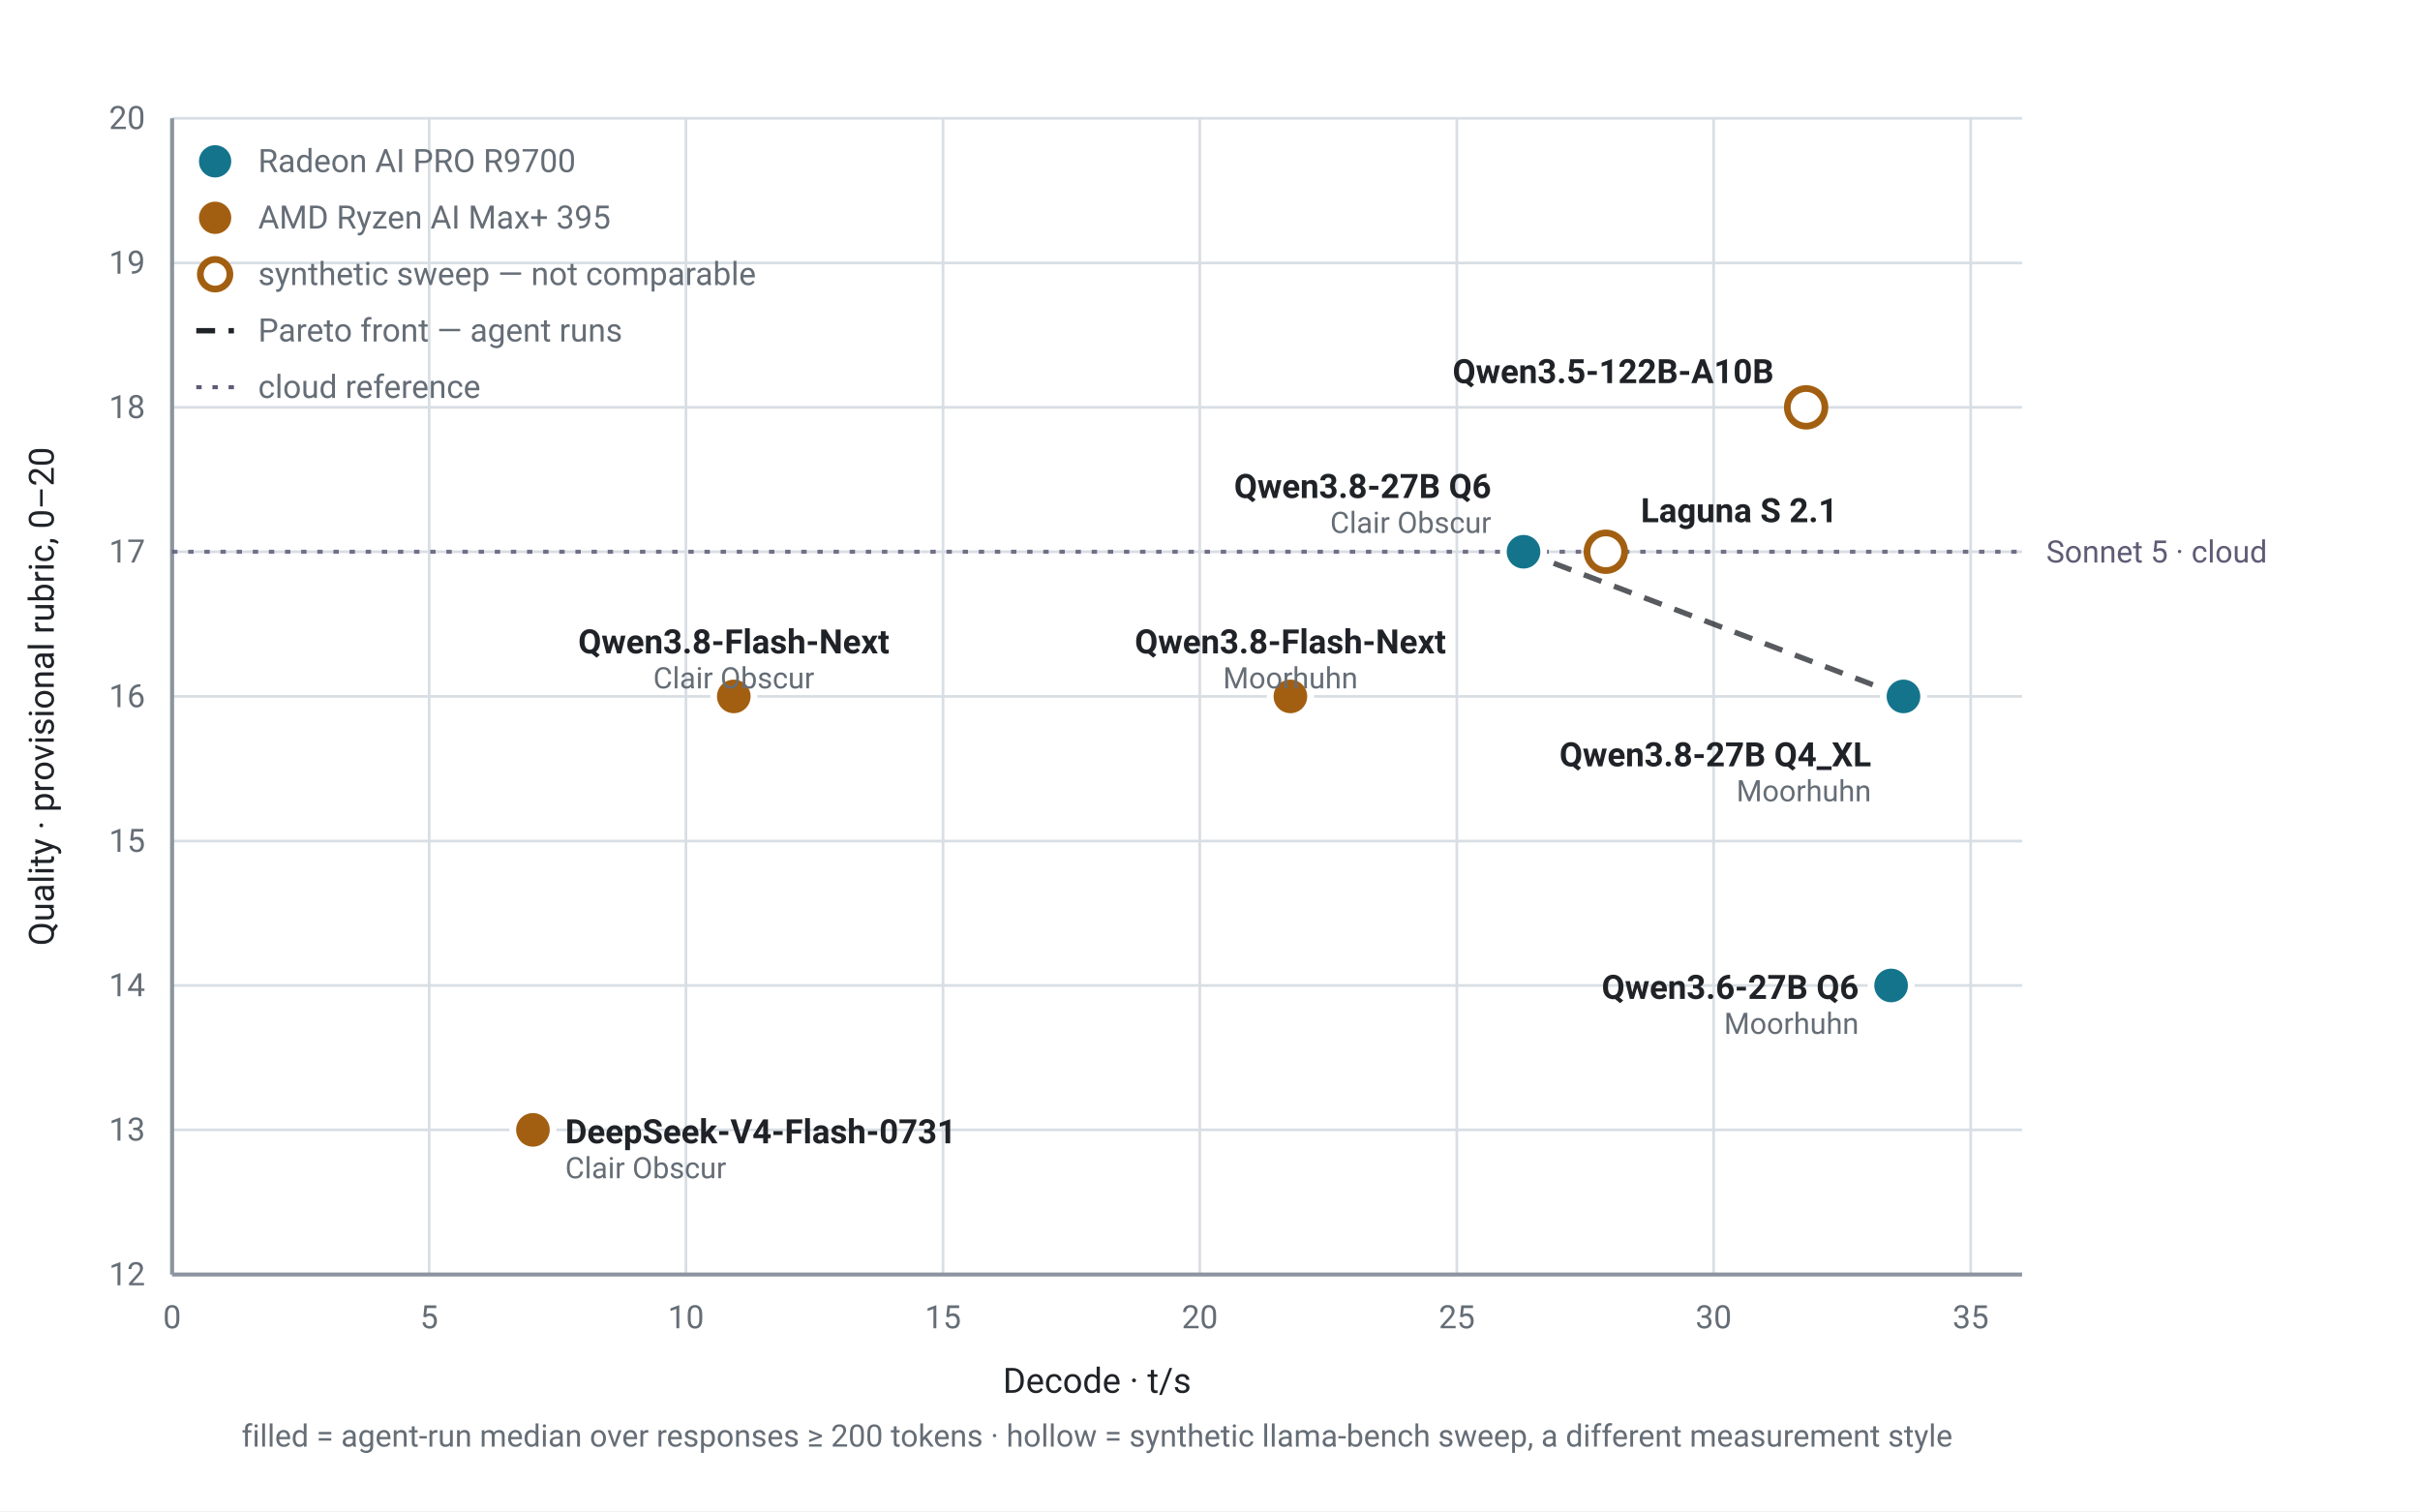
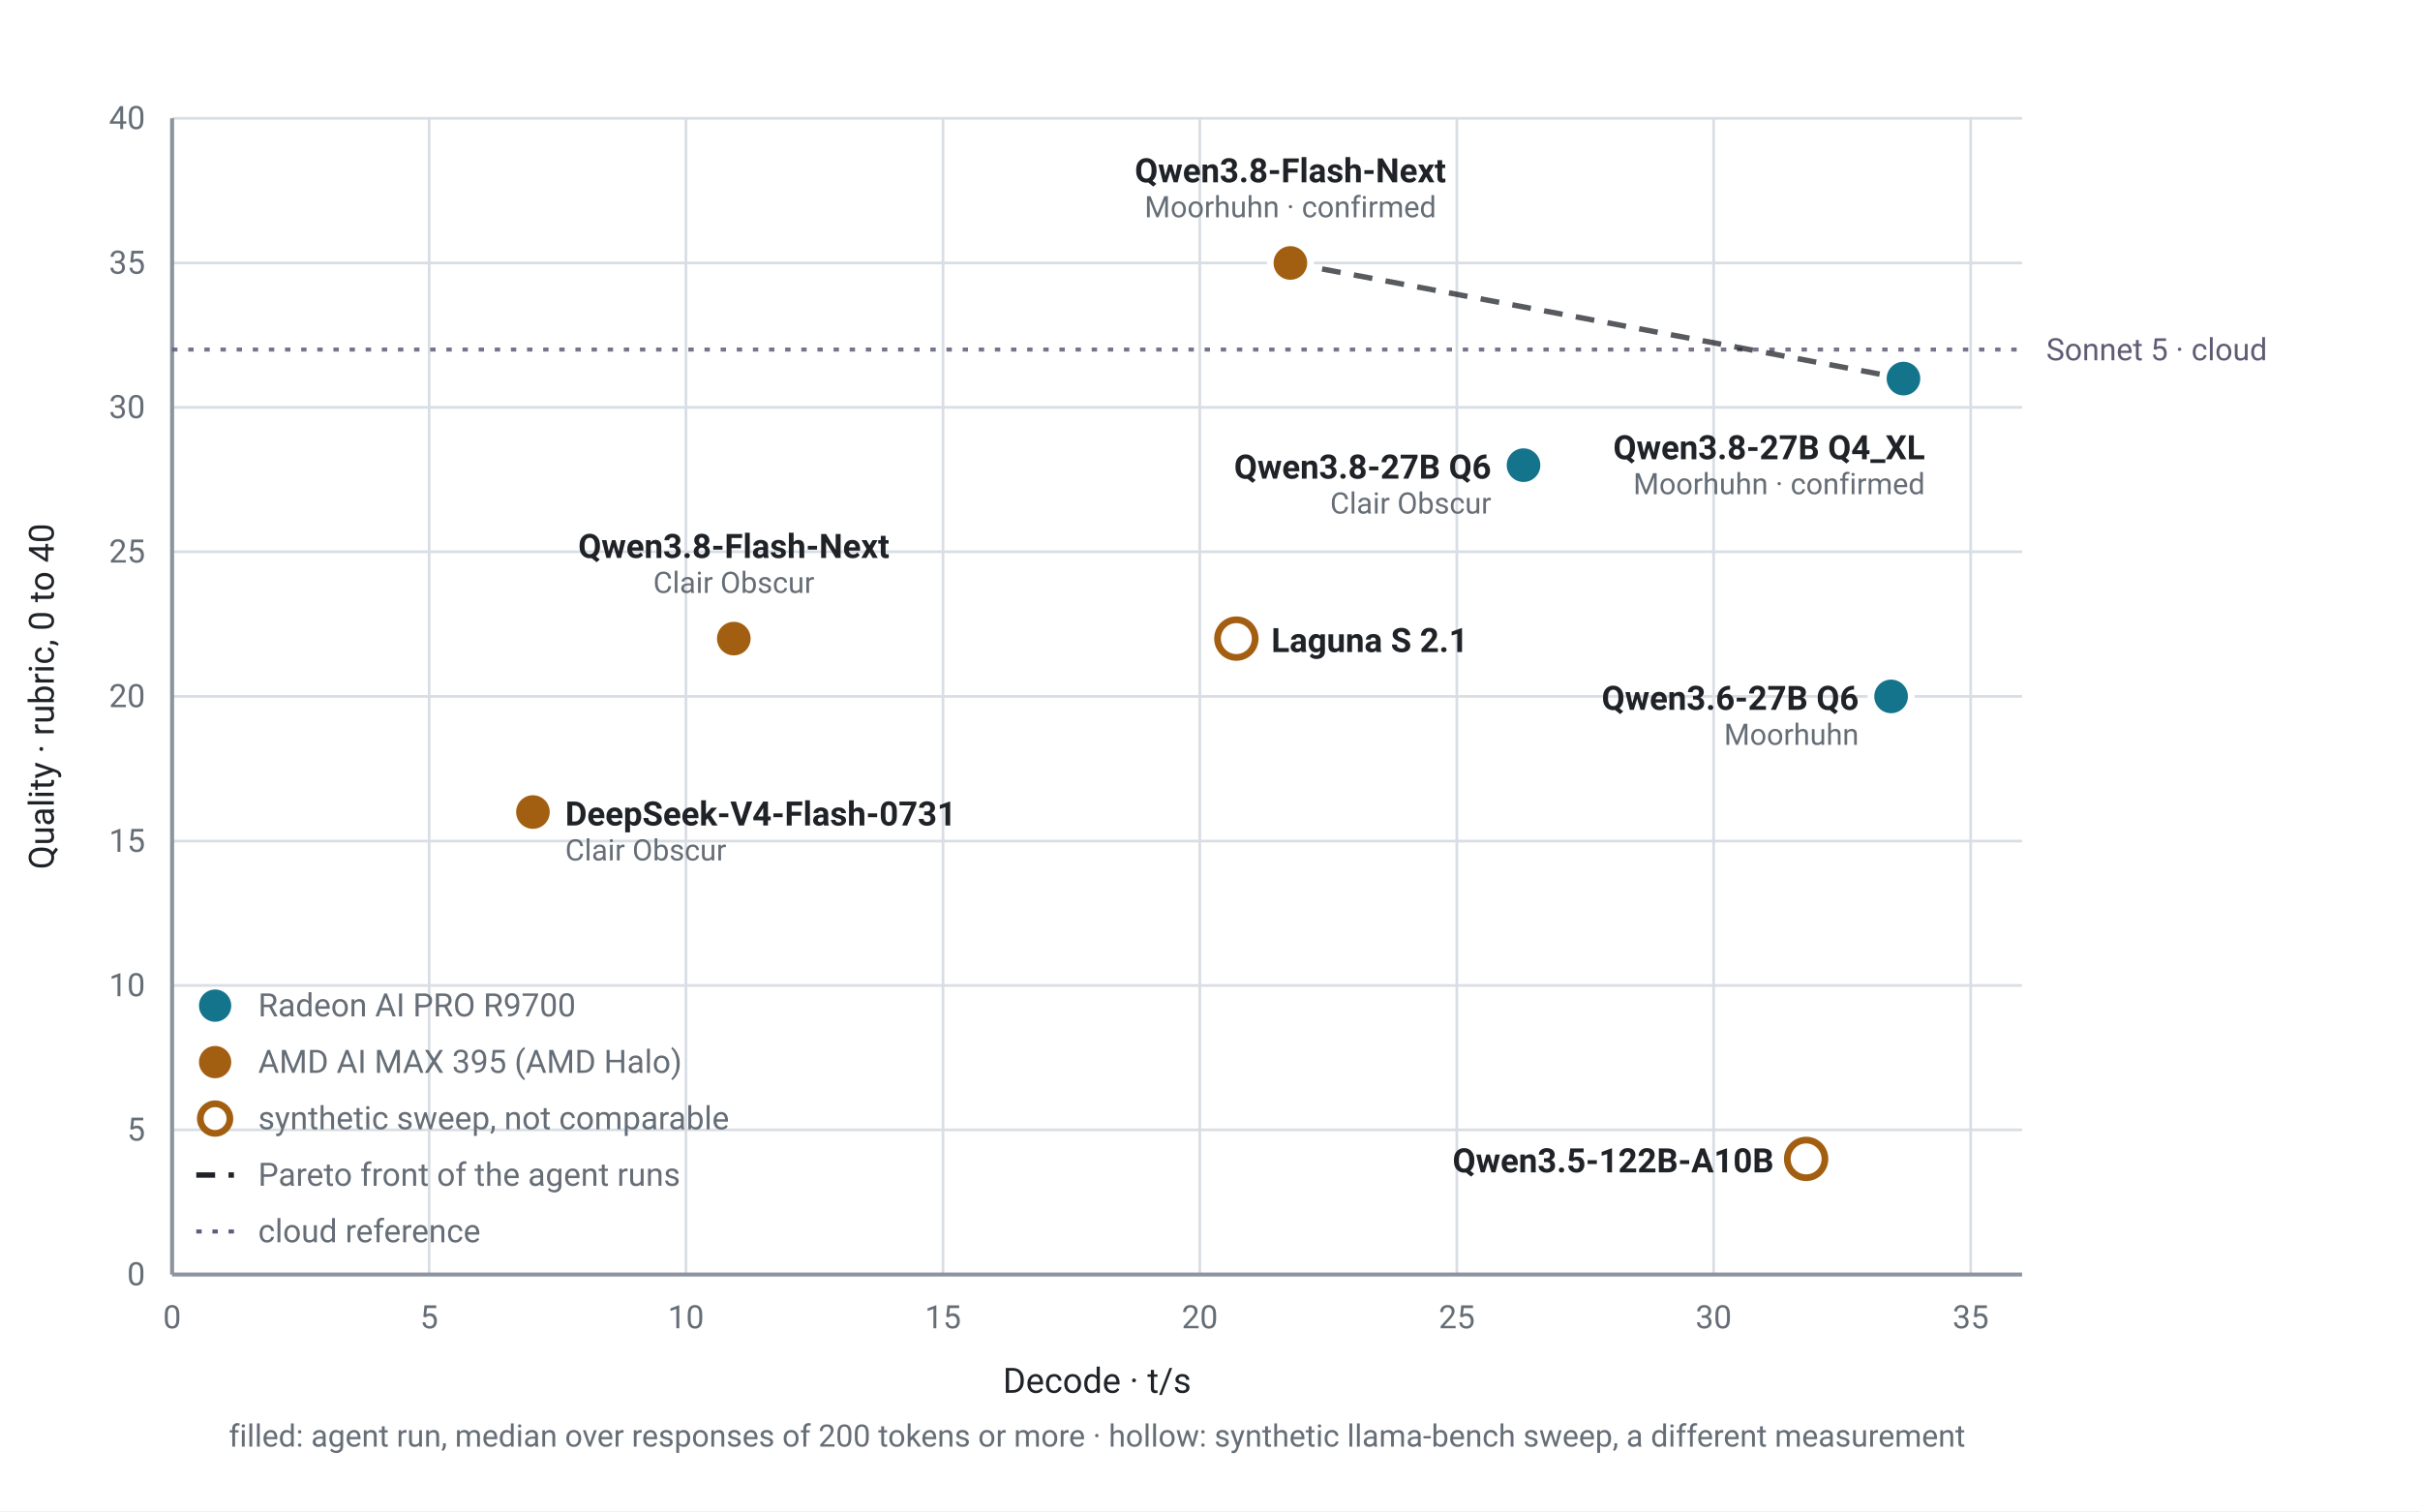
- <svg xmlns="http://www.w3.org/2000/svg" viewBox="0 0 900 562" width="900" height="562" font-family="system-ui, -apple-system, 'Segoe UI', Roboto, Helvetica, Arial, sans-serif" role="img" aria-label="Decode speed against provisional quality for every measured run, coloured by machine">
+ <svg xmlns="http://www.w3.org/2000/svg" viewBox="0 0 900 562" width="900" height="562" font-family="system-ui, -apple-system, 'Segoe UI', Roboto, Helvetica, Arial, sans-serif" role="img" aria-label="Decode speed against the quality rubric for every measured run, coloured by machine">
  <rect width="900" height="562" fill="#ffffff" />
  <line x1="64.0" y1="474.0" x2="752.0" y2="474.0" stroke="#d8dee4" stroke-width="1" />
-   <text x="54.0" y="478.0" fill="#656d76" font-size="12" text-anchor="end">12</text>
+   <text x="54.0" y="478.0" fill="#656d76" font-size="12" text-anchor="end">0</text>
  <line x1="64.0" y1="420.2" x2="752.0" y2="420.2" stroke="#d8dee4" stroke-width="1" />
-   <text x="54.0" y="424.2" fill="#656d76" font-size="12" text-anchor="end">13</text>
+   <text x="54.0" y="424.2" fill="#656d76" font-size="12" text-anchor="end">5</text>
  <line x1="64.0" y1="366.5" x2="752.0" y2="366.5" stroke="#d8dee4" stroke-width="1" />
-   <text x="54.0" y="370.5" fill="#656d76" font-size="12" text-anchor="end">14</text>
+   <text x="54.0" y="370.5" fill="#656d76" font-size="12" text-anchor="end">10</text>
  <line x1="64.0" y1="312.8" x2="752.0" y2="312.8" stroke="#d8dee4" stroke-width="1" />
  <text x="54.0" y="316.8" fill="#656d76" font-size="12" text-anchor="end">15</text>
  <line x1="64.0" y1="259.0" x2="752.0" y2="259.0" stroke="#d8dee4" stroke-width="1" />
-   <text x="54.0" y="263.0" fill="#656d76" font-size="12" text-anchor="end">16</text>
+   <text x="54.0" y="263.0" fill="#656d76" font-size="12" text-anchor="end">20</text>
  <line x1="64.0" y1="205.2" x2="752.0" y2="205.2" stroke="#d8dee4" stroke-width="1" />
-   <text x="54.0" y="209.2" fill="#656d76" font-size="12" text-anchor="end">17</text>
+   <text x="54.0" y="209.2" fill="#656d76" font-size="12" text-anchor="end">25</text>
  <line x1="64.0" y1="151.5" x2="752.0" y2="151.5" stroke="#d8dee4" stroke-width="1" />
-   <text x="54.0" y="155.5" fill="#656d76" font-size="12" text-anchor="end">18</text>
+   <text x="54.0" y="155.5" fill="#656d76" font-size="12" text-anchor="end">30</text>
  <line x1="64.0" y1="97.8" x2="752.0" y2="97.8" stroke="#d8dee4" stroke-width="1" />
-   <text x="54.0" y="101.8" fill="#656d76" font-size="12" text-anchor="end">19</text>
+   <text x="54.0" y="101.8" fill="#656d76" font-size="12" text-anchor="end">35</text>
  <line x1="64.0" y1="44.0" x2="752.0" y2="44.0" stroke="#d8dee4" stroke-width="1" />
-   <text x="54.0" y="48.0" fill="#656d76" font-size="12" text-anchor="end">20</text>
+   <text x="54.0" y="48.0" fill="#656d76" font-size="12" text-anchor="end">40</text>
  <line x1="64.0" y1="44.0" x2="64.0" y2="474.0" stroke="#d8dee4" stroke-width="1" />
  <text x="64.0" y="494.0" fill="#656d76" font-size="12" text-anchor="middle">0</text>
  <line x1="159.6" y1="44.0" x2="159.6" y2="474.0" stroke="#d8dee4" stroke-width="1" />
  <text x="159.6" y="494.0" fill="#656d76" font-size="12" text-anchor="middle">5</text>
  <line x1="255.1" y1="44.0" x2="255.1" y2="474.0" stroke="#d8dee4" stroke-width="1" />
  <text x="255.1" y="494.0" fill="#656d76" font-size="12" text-anchor="middle">10</text>
  <line x1="350.7" y1="44.0" x2="350.7" y2="474.0" stroke="#d8dee4" stroke-width="1" />
  <text x="350.7" y="494.0" fill="#656d76" font-size="12" text-anchor="middle">15</text>
  <line x1="446.2" y1="44.0" x2="446.2" y2="474.0" stroke="#d8dee4" stroke-width="1" />
  <text x="446.2" y="494.0" fill="#656d76" font-size="12" text-anchor="middle">20</text>
  <line x1="541.8" y1="44.0" x2="541.8" y2="474.0" stroke="#d8dee4" stroke-width="1" />
  <text x="541.8" y="494.0" fill="#656d76" font-size="12" text-anchor="middle">25</text>
  <line x1="637.3" y1="44.0" x2="637.3" y2="474.0" stroke="#d8dee4" stroke-width="1" />
  <text x="637.3" y="494.0" fill="#656d76" font-size="12" text-anchor="middle">30</text>
  <line x1="732.9" y1="44.0" x2="732.9" y2="474.0" stroke="#d8dee4" stroke-width="1" />
  <text x="732.9" y="494.0" fill="#656d76" font-size="12" text-anchor="middle">35</text>
  <line x1="64.0" y1="474.0" x2="752.0" y2="474.0" stroke="#8c959f" stroke-width="1.5" />
  <line x1="64.0" y1="44.0" x2="64.0" y2="474.0" stroke="#8c959f" stroke-width="1.5" />
  <text x="408.0" y="518.0" fill="#1f2328" font-size="13" text-anchor="middle">Decode · t/s</text>
-   <text x="408.0" y="538.0" fill="#656d76" font-size="11.5" text-anchor="middle">filled = agent-run median over responses ≥ 200 tokens   ·   hollow = synthetic llama-bench sweep, a different measurement style</text>
-   <text transform="translate(20,259.0) rotate(-90)" fill="#1f2328" font-size="13" text-anchor="middle">Quality · provisional rubric, 0–20</text>
-   <line x1="64.0" y1="205.2" x2="752.0" y2="205.2" stroke="#5f5b75" stroke-width="1.5" stroke-dasharray="2 4" opacity="0.85" />
-   <text x="761.0" y="209.2" fill="#5f5b75" font-size="11.5">Sonnet 5 · cloud</text>
-   <polyline points="566.6,205.2 707.9,259.0" fill="none" stroke="#1f2328" stroke-width="2" stroke-dasharray="7 5" opacity="0.75" />
-   <circle cx="671.7" cy="151.5" r="7" fill="#ffffff" stroke="#a35f11" stroke-width="2.5" />
-   <text x="659.7" y="142.5" fill="#1f2328" font-size="12.5" font-weight="600" text-anchor="end">Qwen3.5-122B-A10B</text>
-   <circle cx="597.2" cy="205.2" r="7" fill="#ffffff" stroke="#a35f11" stroke-width="2.5" />
-   <text x="610.2" y="194.2" fill="#1f2328" font-size="12.5" font-weight="600" text-anchor="start">Laguna S 2.1</text>
-   <circle cx="707.9" cy="259.0" r="7.5" fill="#14748c" stroke="#ffffff" stroke-width="2.5" />
-   <text x="695.9" y="285.0" fill="#1f2328" font-size="12.5" font-weight="600" text-anchor="end">Qwen3.8-27B Q4_XL</text>
-   <text x="695.9" y="298.0" fill="#656d76" font-size="11" text-anchor="end">Moorhuhn</text>
-   <circle cx="703.3" cy="366.5" r="7.5" fill="#14748c" stroke="#ffffff" stroke-width="2.5" />
-   <text x="691.3" y="371.5" fill="#1f2328" font-size="12.5" font-weight="600" text-anchor="end">Qwen3.6-27B Q6</text>
-   <text x="691.3" y="384.5" fill="#656d76" font-size="11" text-anchor="end">Moorhuhn</text>
-   <circle cx="479.9" cy="259.0" r="7.5" fill="#a35f11" stroke="#ffffff" stroke-width="2.5" />
-   <text x="479.9" y="243.0" fill="#1f2328" font-size="12.5" font-weight="600" text-anchor="middle">Qwen3.8-Flash-Next</text>
-   <text x="479.9" y="256.0" fill="#656d76" font-size="11" text-anchor="middle">Moorhuhn</text>
-   <circle cx="272.9" cy="259.0" r="7.5" fill="#a35f11" stroke="#ffffff" stroke-width="2.5" />
-   <text x="272.9" y="243.0" fill="#1f2328" font-size="12.5" font-weight="600" text-anchor="middle">Qwen3.8-Flash-Next</text>
-   <text x="272.9" y="256.0" fill="#656d76" font-size="11" text-anchor="middle">Clair Obscur</text>
-   <circle cx="566.6" cy="205.2" r="7.5" fill="#14748c" stroke="#ffffff" stroke-width="2.5" />
-   <text x="554.6" y="185.2" fill="#1f2328" font-size="12.5" font-weight="600" text-anchor="end">Qwen3.8-27B Q6</text>
-   <text x="554.6" y="198.2" fill="#656d76" font-size="11" text-anchor="end">Clair Obscur</text>
-   <circle cx="198.2" cy="420.2" r="7.5" fill="#a35f11" stroke="#ffffff" stroke-width="2.5" />
-   <text x="210.2" y="425.2" fill="#1f2328" font-size="12.5" font-weight="600" text-anchor="start">DeepSeek-V4-Flash-0731</text>
-   <text x="210.2" y="438.2" fill="#656d76" font-size="11" text-anchor="start">Clair Obscur</text>
-   <circle cx="80.0" cy="60.0" r="6" fill="#14748c" />
-   <text x="96.0" y="64.0" fill="#656d76" font-size="12">Radeon AI PRO R9700</text>
-   <circle cx="80.0" cy="81.0" r="6" fill="#a35f11" />
-   <text x="96.0" y="85.0" fill="#656d76" font-size="12">AMD Ryzen AI Max+ 395</text>
-   <circle cx="80.0" cy="102.0" r="5.5" fill="#ffffff" stroke="#a35f11" stroke-width="2.5" />
-   <text x="96.0" y="106.0" fill="#656d76" font-size="12">synthetic sweep — not comparable</text>
-   <line x1="73.0" y1="123.0" x2="87.0" y2="123.0" stroke="#1f2328" stroke-width="2" stroke-dasharray="7 5" />
-   <text x="96.0" y="127.0" fill="#656d76" font-size="12">Pareto front — agent runs</text>
-   <line x1="73.0" y1="144.0" x2="87.0" y2="144.0" stroke="#5f5b75" stroke-width="1.5" stroke-dasharray="2 4" />
-   <text x="96.0" y="148.0" fill="#656d76" font-size="12">cloud reference</text>
+   <text x="408.0" y="538.0" fill="#656d76" font-size="11.5" text-anchor="middle">filled: agent run, median over responses of 200 tokens or more   ·   hollow: synthetic llama-bench sweep, a different measurement</text>
+   <text transform="translate(20,259.0) rotate(-90)" fill="#1f2328" font-size="13" text-anchor="middle">Quality · rubric, 0 to 40</text>
+   <line x1="64.0" y1="130.0" x2="752.0" y2="130.0" stroke="#5f5b75" stroke-width="1.5" stroke-dasharray="2 4" opacity="0.85" />
+   <text x="761.0" y="134.0" fill="#5f5b75" font-size="11.5">Sonnet 5 · cloud</text>
+   <polyline points="479.9,97.8 707.9,140.8" fill="none" stroke="#1f2328" stroke-width="2" stroke-dasharray="7 5" opacity="0.75" />
+   <circle cx="671.7" cy="431.0" r="7" fill="#ffffff" stroke="#a35f11" stroke-width="2.5" />
+   <text x="659.7" y="436.0" fill="#1f2328" font-size="12.5" font-weight="600" text-anchor="end">Qwen3.5-122B-A10B</text>
+   <circle cx="459.8" cy="237.5" r="7" fill="#ffffff" stroke="#a35f11" stroke-width="2.5" />
+   <text x="472.8" y="242.5" fill="#1f2328" font-size="12.5" font-weight="600" text-anchor="start">Laguna S 2.1</text>
+   <circle cx="707.9" cy="140.8" r="7.5" fill="#14748c" stroke="#ffffff" stroke-width="2.5" />
+   <text x="715.9" y="170.8" fill="#1f2328" font-size="12.5" font-weight="600" text-anchor="end">Qwen3.8-27B Q4_XL</text>
+   <text x="715.9" y="183.8" fill="#656d76" font-size="11" text-anchor="end">Moorhuhn · confirmed</text>
+   <circle cx="703.3" cy="259.0" r="7.5" fill="#14748c" stroke="#ffffff" stroke-width="2.5" />
+   <text x="691.3" y="264.0" fill="#1f2328" font-size="12.5" font-weight="600" text-anchor="end">Qwen3.6-27B Q6</text>
+   <text x="691.3" y="277.0" fill="#656d76" font-size="11" text-anchor="end">Moorhuhn</text>
+   <circle cx="479.9" cy="97.8" r="7.5" fill="#a35f11" stroke="#ffffff" stroke-width="2.5" />
+   <text x="479.9" y="67.8" fill="#1f2328" font-size="12.5" font-weight="600" text-anchor="middle">Qwen3.8-Flash-Next</text>
+   <text x="479.9" y="80.8" fill="#656d76" font-size="11" text-anchor="middle">Moorhuhn · confirmed</text>
+   <circle cx="272.9" cy="237.5" r="7.5" fill="#a35f11" stroke="#ffffff" stroke-width="2.5" />
+   <text x="272.9" y="207.5" fill="#1f2328" font-size="12.5" font-weight="600" text-anchor="middle">Qwen3.8-Flash-Next</text>
+   <text x="272.9" y="220.5" fill="#656d76" font-size="11" text-anchor="middle">Clair Obscur</text>
+   <circle cx="566.6" cy="173.0" r="7.5" fill="#14748c" stroke="#ffffff" stroke-width="2.5" />
+   <text x="554.6" y="178.0" fill="#1f2328" font-size="12.5" font-weight="600" text-anchor="end">Qwen3.8-27B Q6</text>
+   <text x="554.6" y="191.0" fill="#656d76" font-size="11" text-anchor="end">Clair Obscur</text>
+   <circle cx="198.2" cy="302.0" r="7.5" fill="#a35f11" stroke="#ffffff" stroke-width="2.5" />
+   <text x="210.2" y="307.0" fill="#1f2328" font-size="12.5" font-weight="600" text-anchor="start">DeepSeek-V4-Flash-0731</text>
+   <text x="210.2" y="320.0" fill="#656d76" font-size="11" text-anchor="start">Clair Obscur</text>
+   <circle cx="80.0" cy="374.0" r="6" fill="#14748c" />
+   <text x="96.0" y="378.0" fill="#656d76" font-size="12">Radeon AI PRO R9700</text>
+   <circle cx="80.0" cy="395.0" r="6" fill="#a35f11" />
+   <text x="96.0" y="399.0" fill="#656d76" font-size="12">AMD AI MAX 395 (AMD Halo)</text>
+   <circle cx="80.0" cy="416.0" r="5.5" fill="#ffffff" stroke="#a35f11" stroke-width="2.5" />
+   <text x="96.0" y="420.0" fill="#656d76" font-size="12">synthetic sweep, not comparable</text>
+   <line x1="73.0" y1="437.0" x2="87.0" y2="437.0" stroke="#1f2328" stroke-width="2" stroke-dasharray="7 5" />
+   <text x="96.0" y="441.0" fill="#656d76" font-size="12">Pareto front of the agent runs</text>
+   <line x1="73.0" y1="458.0" x2="87.0" y2="458.0" stroke="#5f5b75" stroke-width="1.5" stroke-dasharray="2 4" />
+   <text x="96.0" y="462.0" fill="#656d76" font-size="12">cloud reference</text>
</svg>
